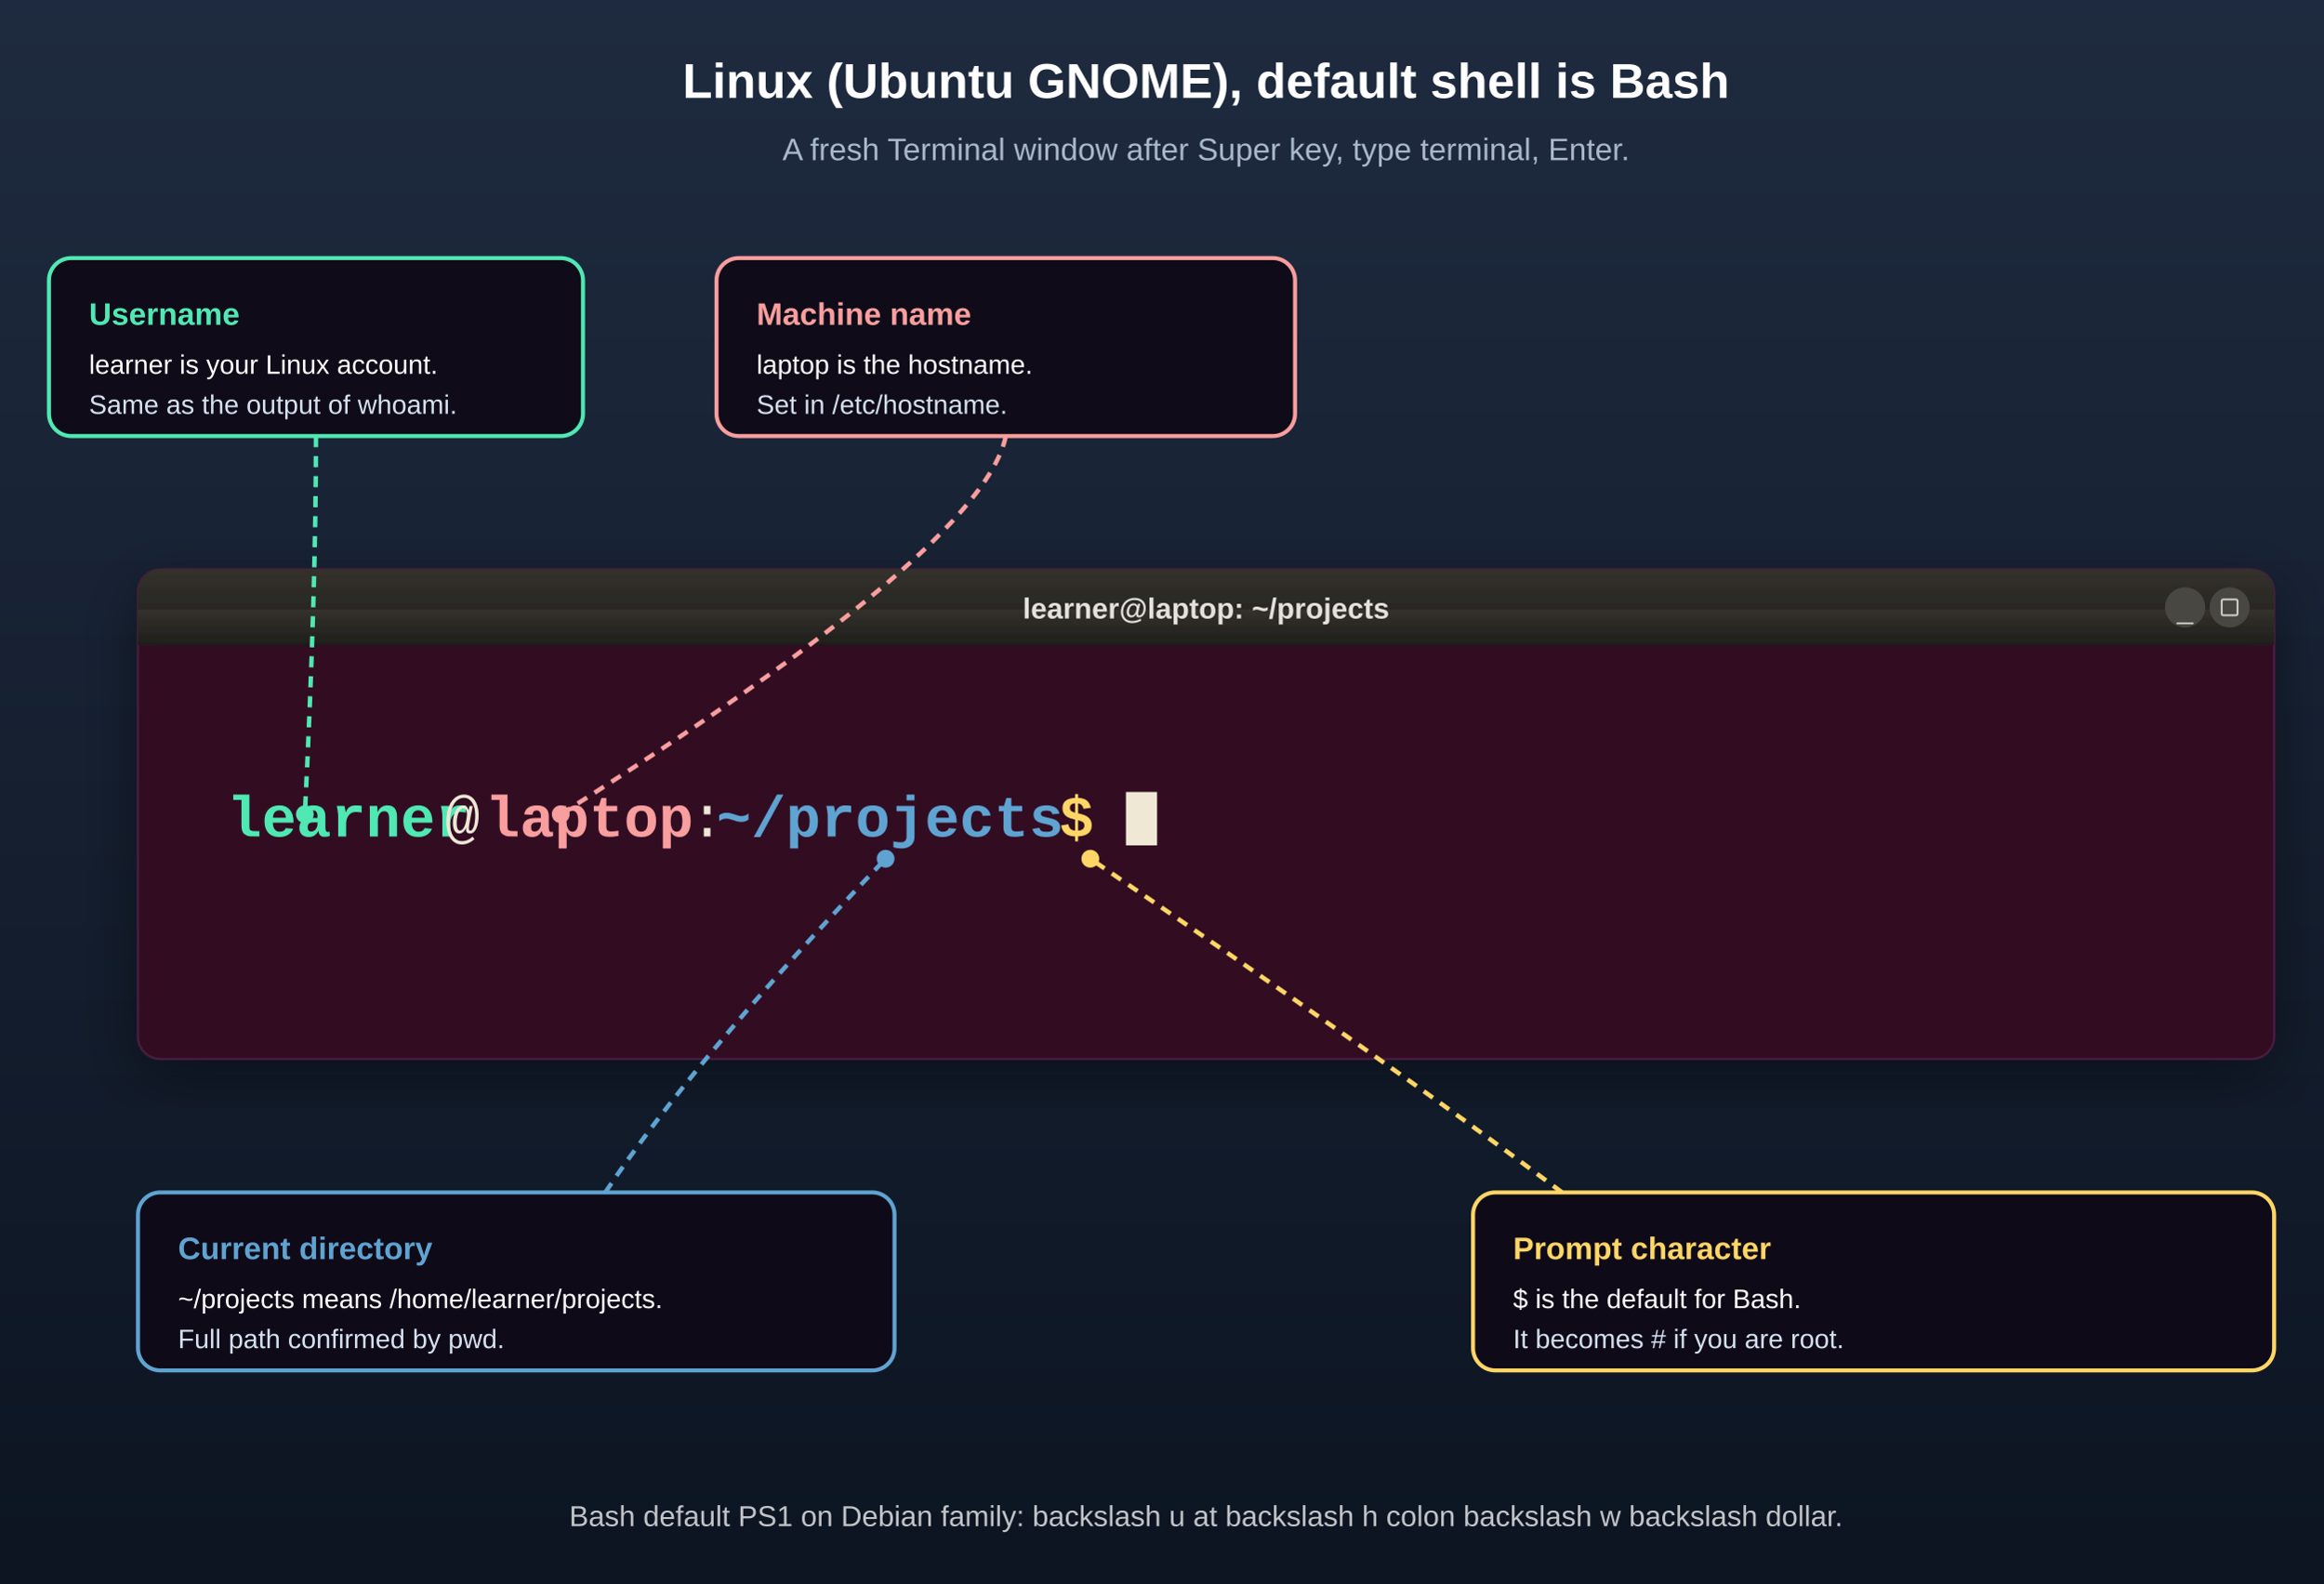
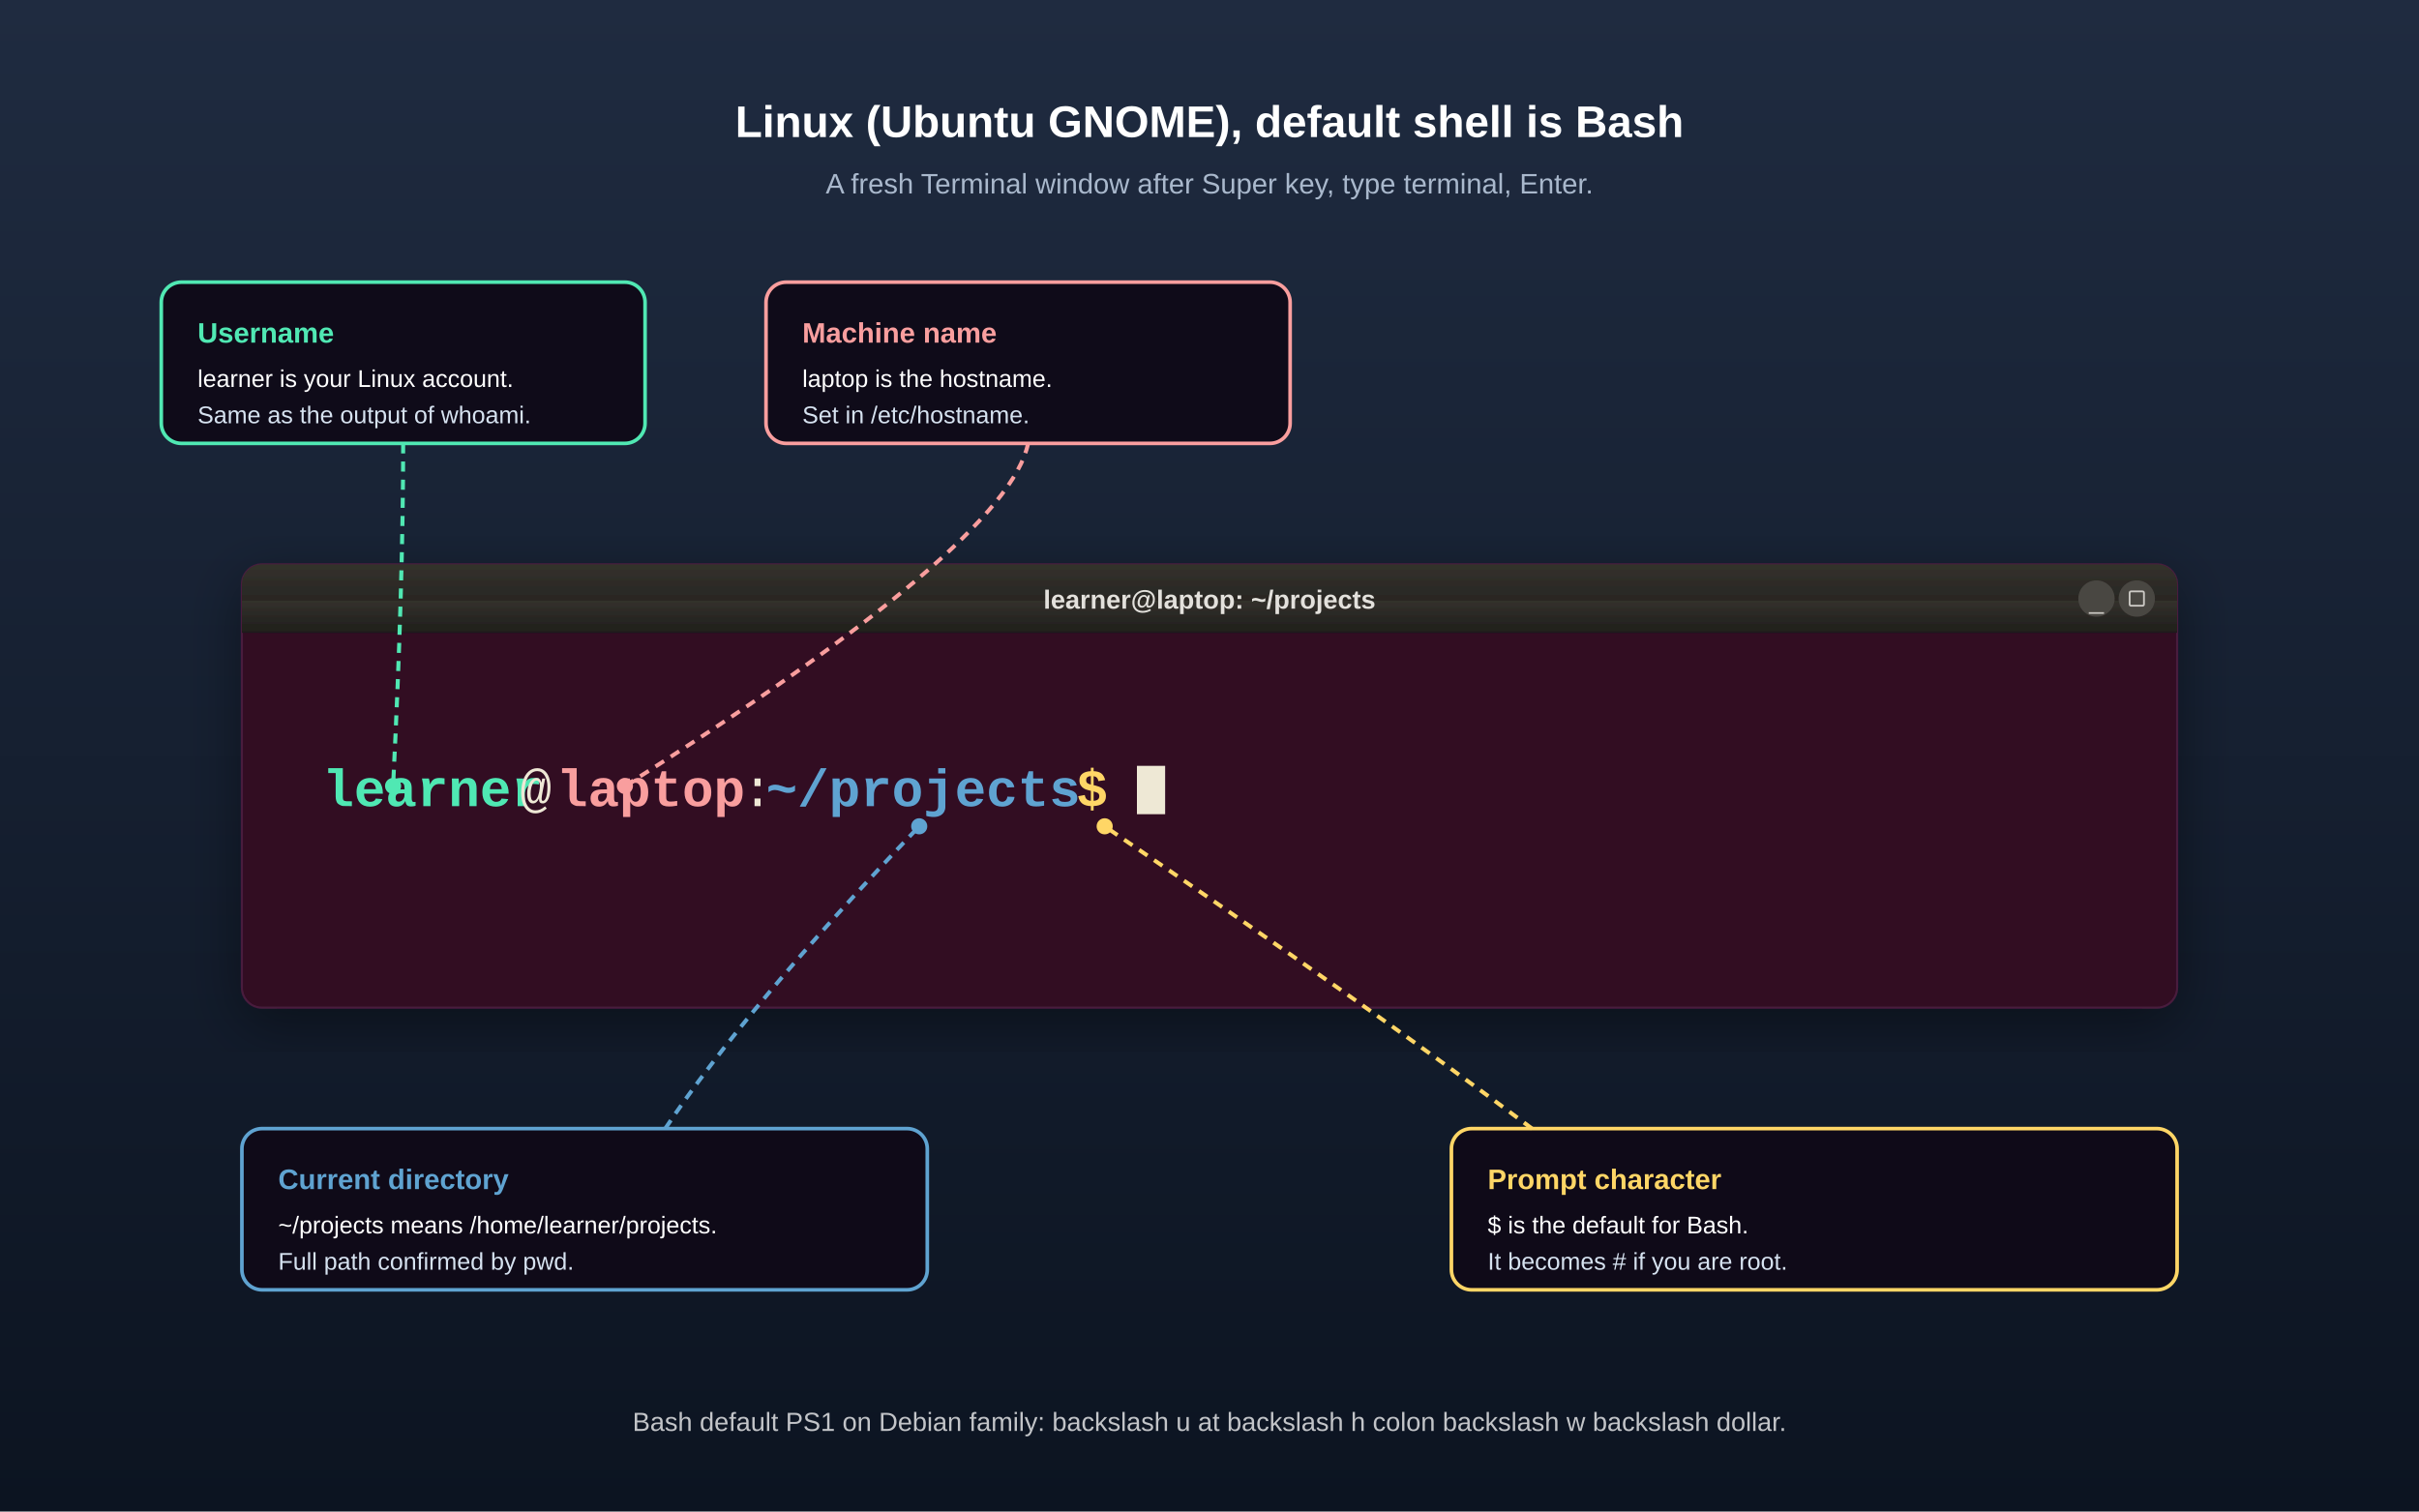
- <svg xmlns="http://www.w3.org/2000/svg" viewBox="58 24 1044 712" width="1044" height="712" role="img" aria-labelledby="lin-title lin-desc">
+ <svg xmlns="http://www.w3.org/2000/svg" viewBox="0 0 1200 750" role="img" aria-labelledby="lin-title lin-desc">
  <defs>
    <linearGradient id="bgL" x1="0" y1="0" x2="0" y2="1">
      <stop offset="0" stop-color="#1F2B40" />
      <stop offset="1" stop-color="#0C1421" />
    </linearGradient>
    <linearGradient id="tbL" x1="0" y1="0" x2="0" y2="1">
      <stop offset="0" stop-color="#33312C" />
      <stop offset="1" stop-color="#1F1E1B" />
    </linearGradient>
    <filter id="shadowL" x="-10%" y="-10%" width="120%" height="120%">
      <feGaussianBlur in="SourceAlpha" stdDeviation="14" />
      <feOffset dx="0" dy="8" />
      <feComponentTransfer>
        <feFuncA type="linear" slope="0.4" />
      </feComponentTransfer>
      <feMerge>
        <feMergeNode />
        <feMergeNode in="SourceGraphic" />
      </feMerge>
    </filter>
    <style>
      .ui { font-family: -apple-system, "Segoe UI", "Cantarell", system-ui, Arial, sans-serif; }
      .mono { font-family: "SF Mono", "Cascadia Mono", "Ubuntu Mono", Consolas, "Courier New", monospace; }
    </style>
  </defs>
  <rect width="1200" height="750" fill="url(#bgL)" />
  <text x="600" y="68" class="ui" font-size="22" font-weight="700" fill="#FFFFFF" text-anchor="middle">Linux (Ubuntu GNOME), default shell is Bash</text>
  <text x="600" y="96" class="ui" font-size="14" fill="#A9B8CC" text-anchor="middle">A fresh Terminal window after Super key, type terminal, Enter.</text>
  <g filter="url(#shadowL)">
    <rect x="120" y="280" width="960" height="220" rx="10" fill="#300A24" stroke="#4A1E3E" />
    <rect x="120" y="280" width="960" height="34" rx="10" fill="url(#tbL)" />
    <rect x="120" y="298" width="960" height="16" fill="url(#tbL)" />
    <circle cx="1040" cy="297" r="9" fill="#4A4743" />
    <text x="1040" y="302" class="ui" font-size="13" fill="#CBC9C4" text-anchor="middle">_</text>
    <circle cx="1060" cy="297" r="9" fill="#4A4743" />
    <text x="1060" y="301" class="ui" font-size="11" fill="#CBC9C4" text-anchor="middle">▢</text>
    <text x="600" y="302" class="ui" font-size="13" fill="#E3E1DC" text-anchor="middle" font-weight="600">learner@laptop: ~/projects</text>
    <text x="160" y="400" class="mono" font-size="26" font-weight="700" fill="#50E8B3">learner</text>
    <text x="258" y="400" class="mono" font-size="26" fill="#EEE8D5">@</text>
    <text x="276" y="400" class="mono" font-size="26" font-weight="700" fill="#F99E9E">laptop</text>
    <text x="368" y="400" class="mono" font-size="26" fill="#EEE8D5">:</text>
    <text x="380" y="400" class="mono" font-size="26" font-weight="700" fill="#5FA3D1">~/projects</text>
    <text x="534" y="400" class="mono" font-size="26" font-weight="700" fill="#FFD666">$</text>
    <text x="552" y="400" class="mono" font-size="26" fill="#EEE8D5"> </text>
    <rect x="564" y="380" width="14" height="24" fill="#EEE8D5">
      <animate attributeName="opacity" values="1;1;0;0;1" keyTimes="0;0.5;0.5;1;1" dur="1s" repeatCount="indefinite" />
    </rect>
  </g>
  <g>
    <rect x="80" y="140" width="240" height="80" rx="10" fill="#0F0A18" fill-opacity="0.95" stroke="#50E8B3" stroke-width="1.8" />
    <text x="98" y="170" class="ui" font-size="14" font-weight="700" fill="#50E8B3">Username</text>
    <text x="98" y="192" class="ui" font-size="12" fill="#FFFFFF">learner is your Linux account.</text>
    <text x="98" y="210" class="ui" font-size="12" fill="#D6E2F0">Same as the output of whoami.</text>
    <path d="M 200 220 Q 200 290 195 390" stroke="#50E8B3" stroke-width="2" fill="none" stroke-dasharray="5 4" />
    <circle cx="195" cy="390" r="4" fill="#50E8B3" />
  </g>
  <g>
    <rect x="380" y="140" width="260" height="80" rx="10" fill="#0F0A18" fill-opacity="0.95" stroke="#F99E9E" stroke-width="1.8" />
    <text x="398" y="170" class="ui" font-size="14" font-weight="700" fill="#F99E9E">Machine name</text>
    <text x="398" y="192" class="ui" font-size="12" fill="#FFFFFF">laptop is the hostname.</text>
    <text x="398" y="210" class="ui" font-size="12" fill="#D6E2F0">Set in /etc/hostname.</text>
    <path d="M 510 220 Q 500 270 310 390" stroke="#F99E9E" stroke-width="2" fill="none" stroke-dasharray="5 4" />
    <circle cx="310" cy="390" r="4" fill="#F99E9E" />
  </g>
  <g>
    <rect x="120" y="560" width="340" height="80" rx="10" fill="#0F0A18" fill-opacity="0.95" stroke="#5FA3D1" stroke-width="1.8" />
    <text x="138" y="590" class="ui" font-size="14" font-weight="700" fill="#5FA3D1">Current directory</text>
    <text x="138" y="612" class="ui" font-size="12" fill="#FFFFFF">~/projects means /home/learner/projects.</text>
    <text x="138" y="630" class="ui" font-size="12" fill="#D6E2F0">Full path confirmed by pwd.</text>
    <path d="M 330 560 Q 370 500 456 410" stroke="#5FA3D1" stroke-width="2" fill="none" stroke-dasharray="5 4" />
    <circle cx="456" cy="410" r="4" fill="#5FA3D1" />
  </g>
  <g>
    <rect x="720" y="560" width="360" height="80" rx="10" fill="#0F0A18" fill-opacity="0.95" stroke="#FFD666" stroke-width="1.8" />
    <text x="738" y="590" class="ui" font-size="14" font-weight="700" fill="#FFD666">Prompt character</text>
    <text x="738" y="612" class="ui" font-size="12" fill="#FFFFFF">$ is the default for Bash.</text>
    <text x="738" y="630" class="ui" font-size="12" fill="#D6E2F0">It becomes # if you are root.</text>
    <path d="M 760 560 Q 680 500 548 410" stroke="#FFD666" stroke-width="2" fill="none" stroke-dasharray="5 4" />
    <circle cx="548" cy="410" r="4" fill="#FFD666" />
  </g>
  <text x="600" y="710" class="ui" font-size="13" fill="#FFFFFF" fill-opacity="0.75" text-anchor="middle">Bash default PS1 on Debian family: backslash u at backslash h colon backslash w backslash dollar.</text>
</svg>
